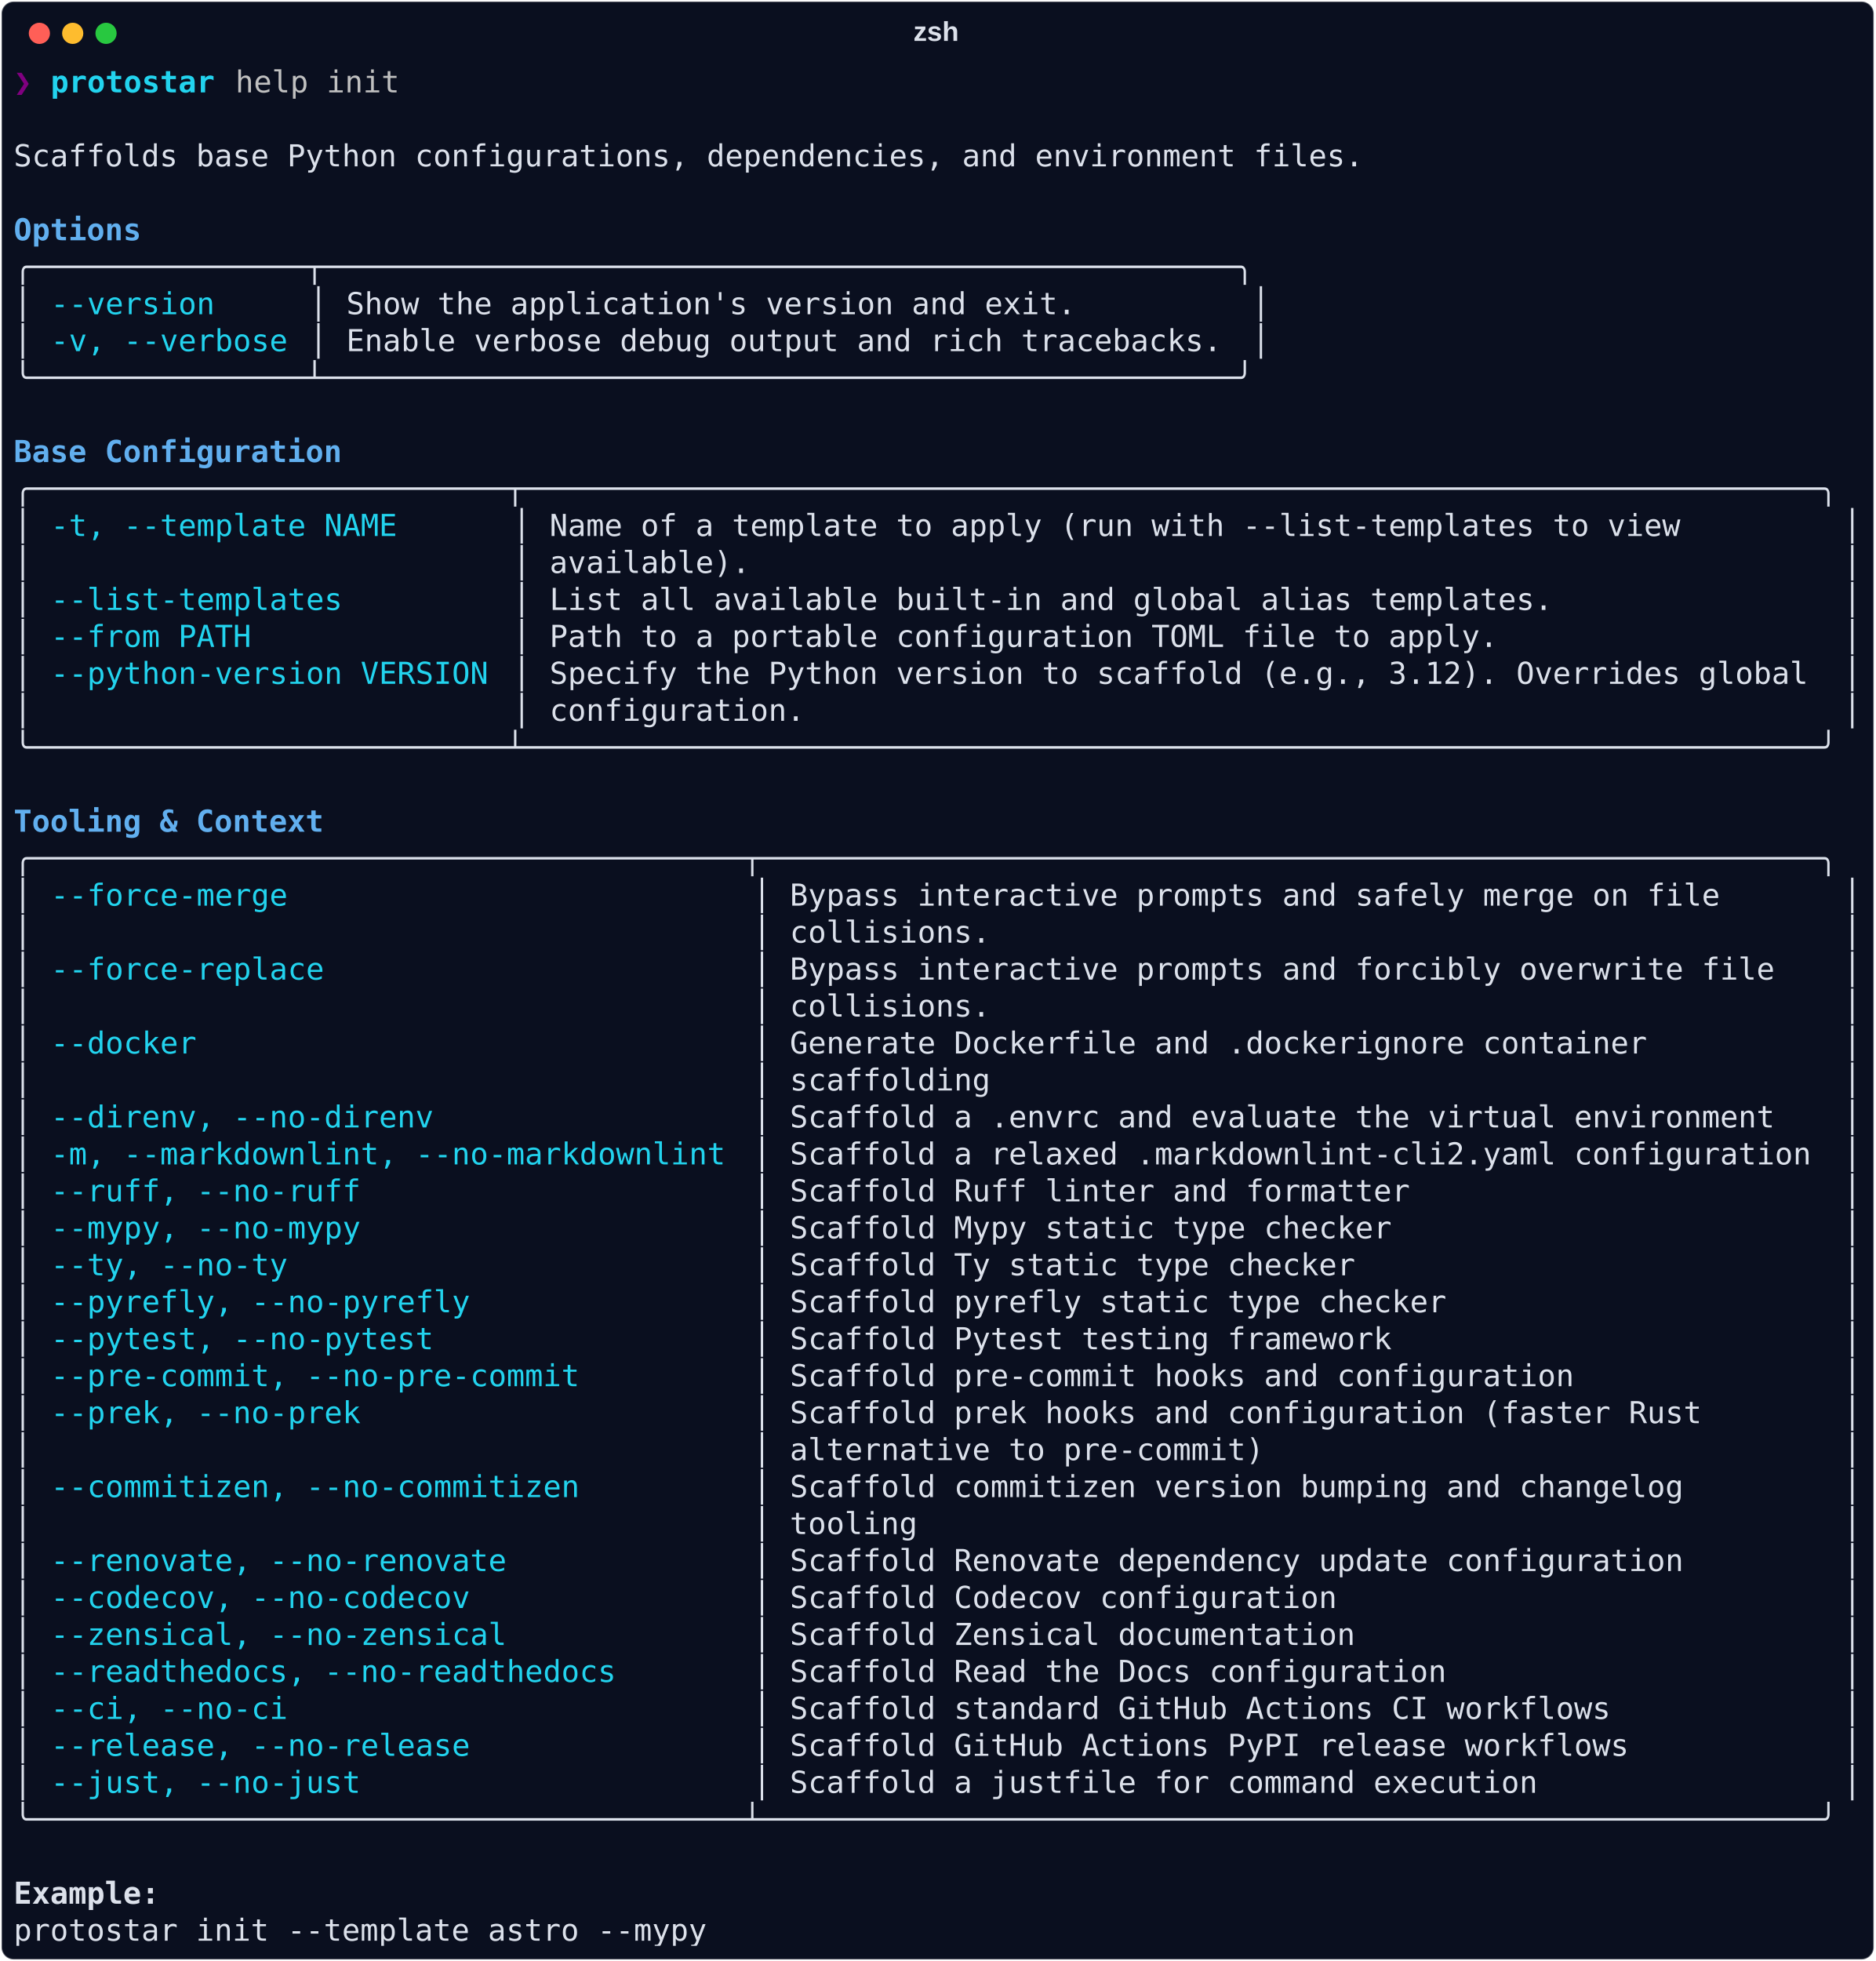
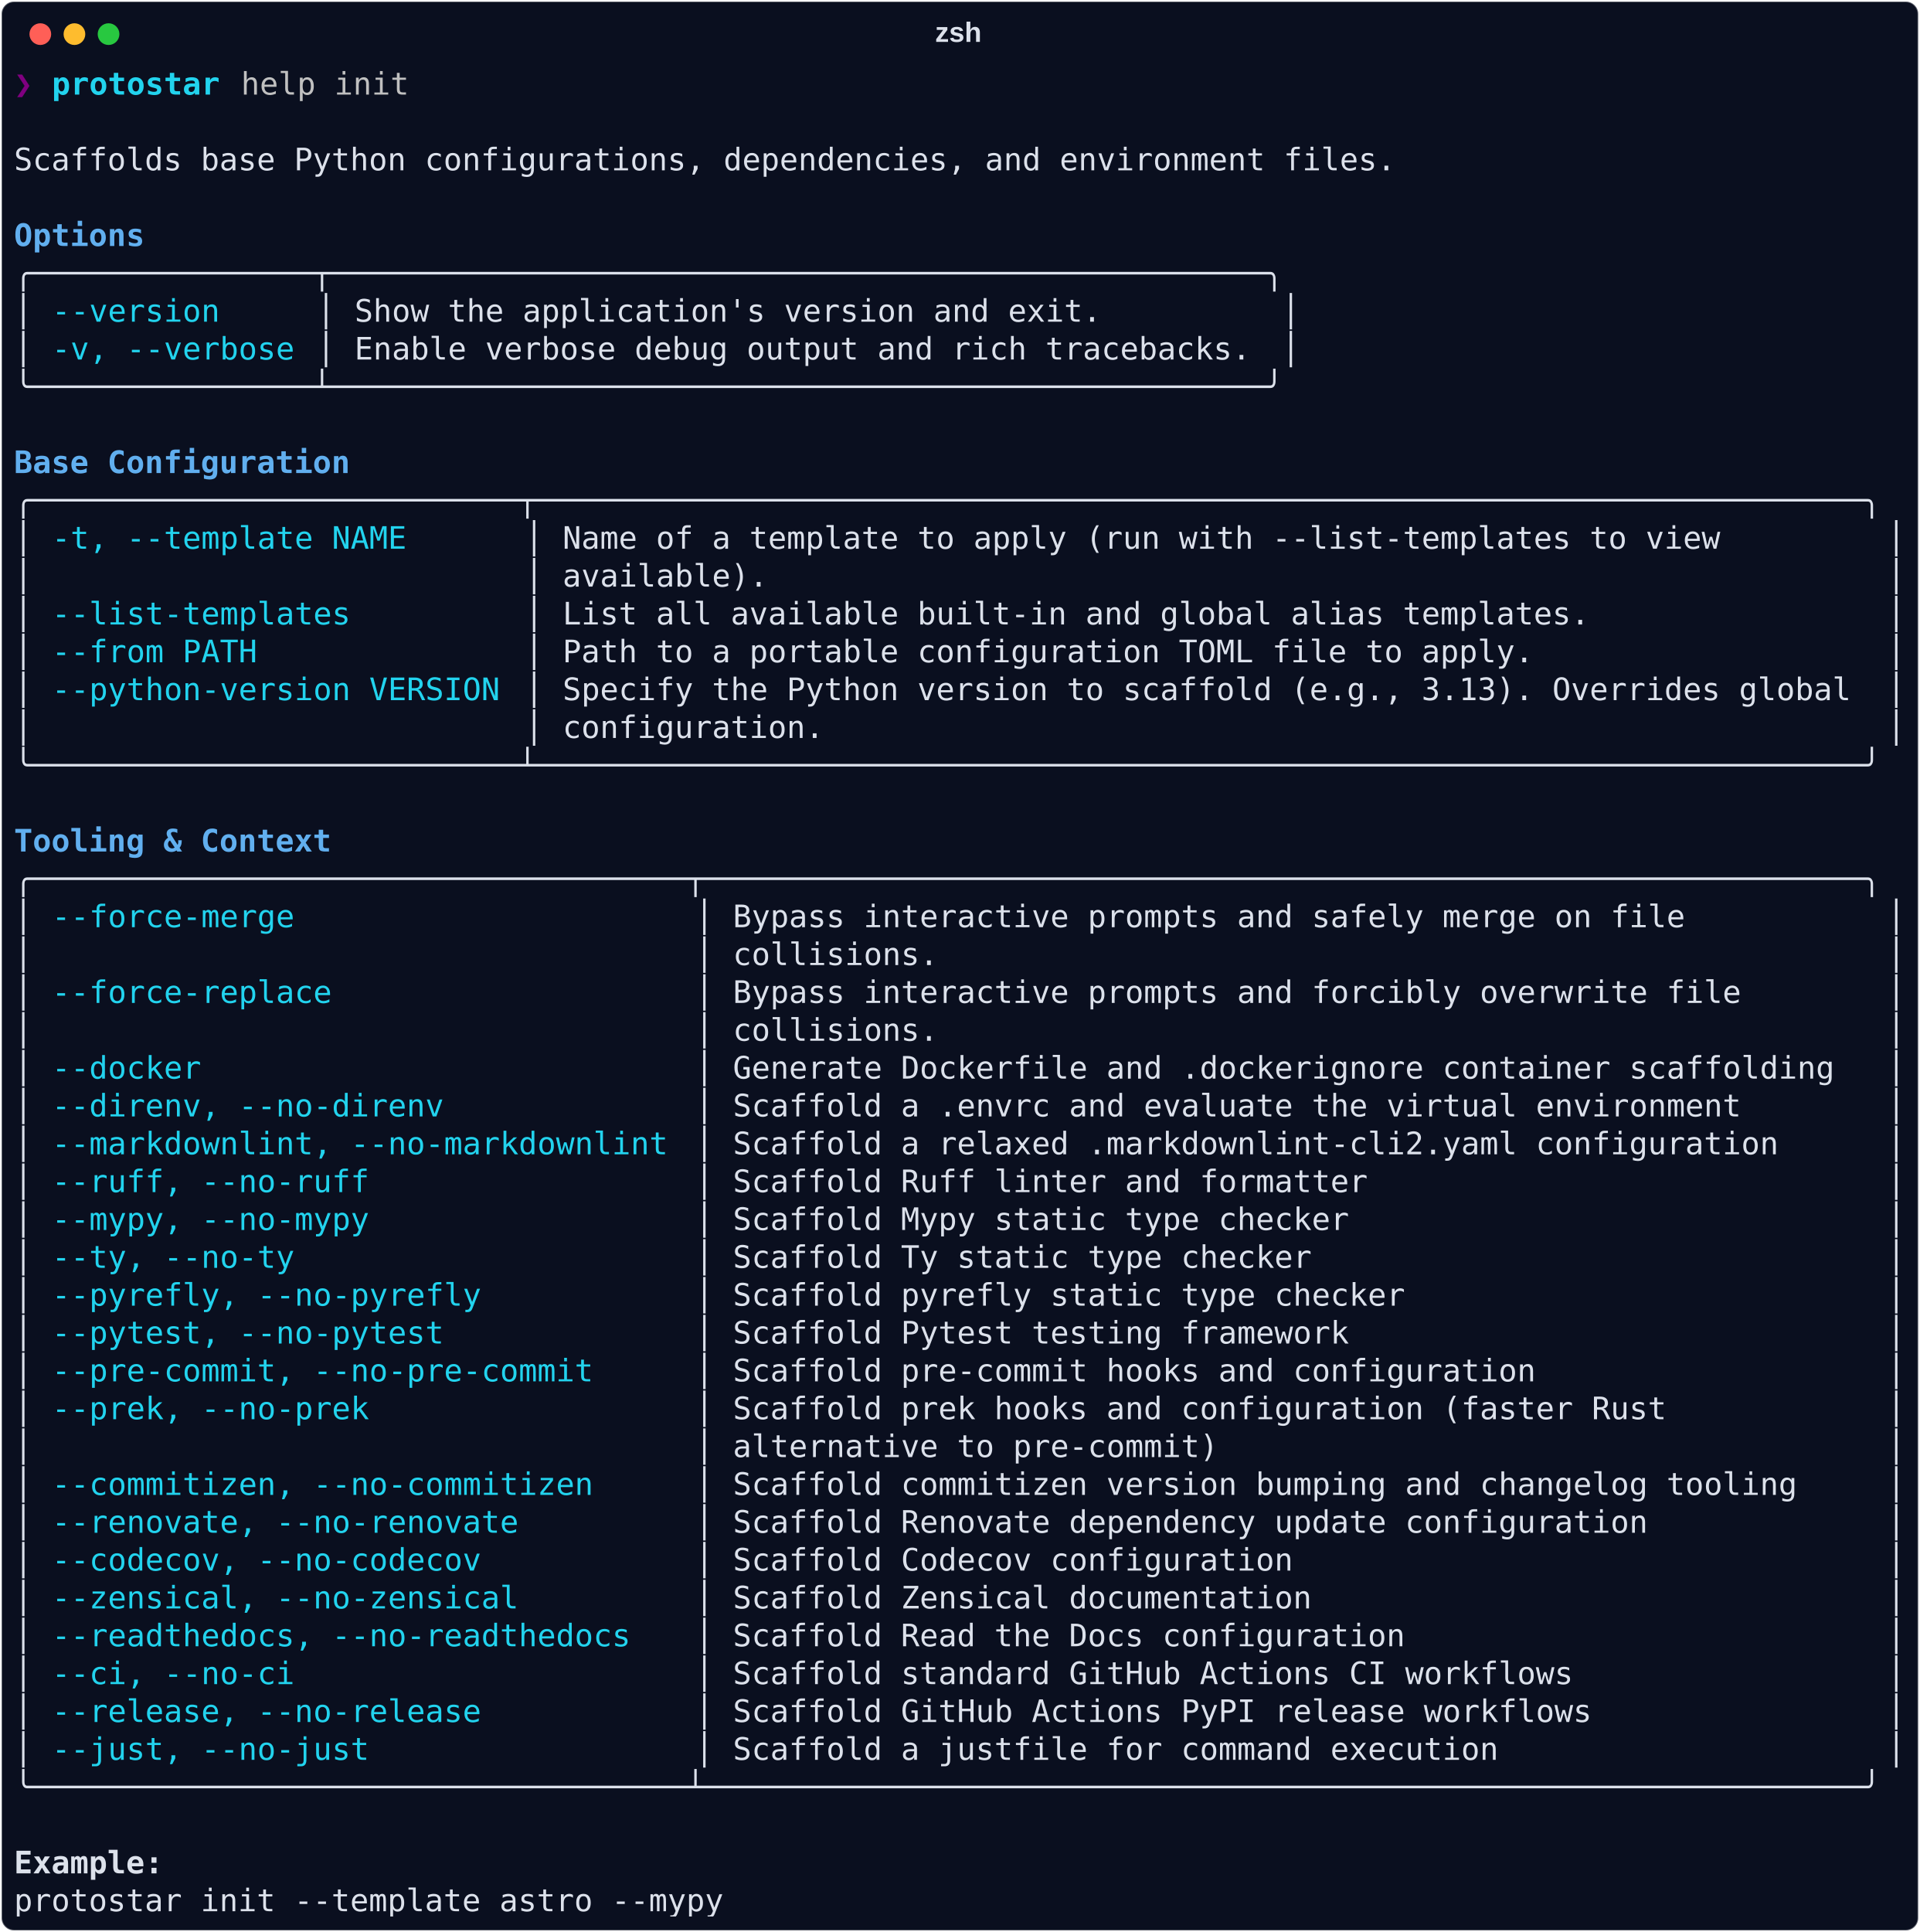
- <svg xmlns="http://www.w3.org/2000/svg" class="rich-terminal" viewBox="0 0 1238 1294.4">
+ <svg xmlns="http://www.w3.org/2000/svg" class="rich-terminal" viewBox="0 0 1238 1245.6">
  <style>

    @font-face {
        font-family: "Fira Code";
        src: local("FiraCode-Regular"),
                url("https://cdnjs.cloudflare.com/ajax/libs/firacode/6.2.0/woff2/FiraCode-Regular.woff2") format("woff2"),
                url("https://cdnjs.cloudflare.com/ajax/libs/firacode/6.2.0/woff/FiraCode-Regular.woff") format("woff");
        font-style: normal;
        font-weight: 400;
    }
    @font-face {
        font-family: "Fira Code";
        src: local("FiraCode-Bold"),
                url("https://cdnjs.cloudflare.com/ajax/libs/firacode/6.2.0/woff2/FiraCode-Bold.woff2") format("woff2"),
                url("https://cdnjs.cloudflare.com/ajax/libs/firacode/6.2.0/woff/FiraCode-Bold.woff") format("woff");
        font-style: bold;
        font-weight: 700;
    }

    .cli_init_help-matrix {
        font-family: Fira Code, monospace;
        font-size: 20px;
        line-height: 24.4px;
        font-variant-east-asian: full-width;
    }

    .cli_init_help-title {
        font-size: 18px;
        font-weight: bold;
        font-family: arial;
    }

    .cli_init_help-r1 { fill: #800080;font-weight: bold }
.cli_init_help-r2 { fill: #22d3ee;font-weight: bold }
.cli_init_help-r3 { fill: #c0c0c0 }
.cli_init_help-r4 { fill: #dce1eb }
.cli_init_help-r5 { fill: #61afef;font-weight: bold }
.cli_init_help-r6 { fill: #22d3ee }
.cli_init_help-r7 { fill: #dce1eb;font-weight: bold }
    </style>
  <defs>
    <clipPath id="cli_init_help-clip-terminal">
-       <rect x="0" y="0" width="1219.0" height="1243.4" />
+       <rect x="0" y="0" width="1219.0" height="1194.6" />
    </clipPath>
    <clipPath id="cli_init_help-line-0">
      <rect x="0" y="1.5" width="1220" height="24.65" />
    </clipPath>
    <clipPath id="cli_init_help-line-1">
      <rect x="0" y="25.9" width="1220" height="24.65" />
    </clipPath>
    <clipPath id="cli_init_help-line-2">
      <rect x="0" y="50.3" width="1220" height="24.65" />
    </clipPath>
    <clipPath id="cli_init_help-line-3">
      <rect x="0" y="74.7" width="1220" height="24.65" />
    </clipPath>
    <clipPath id="cli_init_help-line-4">
      <rect x="0" y="99.1" width="1220" height="24.65" />
    </clipPath>
    <clipPath id="cli_init_help-line-5">
      <rect x="0" y="123.5" width="1220" height="24.65" />
    </clipPath>
    <clipPath id="cli_init_help-line-6">
      <rect x="0" y="147.9" width="1220" height="24.65" />
    </clipPath>
    <clipPath id="cli_init_help-line-7">
      <rect x="0" y="172.3" width="1220" height="24.65" />
    </clipPath>
    <clipPath id="cli_init_help-line-8">
      <rect x="0" y="196.7" width="1220" height="24.65" />
    </clipPath>
    <clipPath id="cli_init_help-line-9">
      <rect x="0" y="221.1" width="1220" height="24.65" />
    </clipPath>
    <clipPath id="cli_init_help-line-10">
      <rect x="0" y="245.5" width="1220" height="24.65" />
    </clipPath>
    <clipPath id="cli_init_help-line-11">
      <rect x="0" y="269.9" width="1220" height="24.65" />
    </clipPath>
    <clipPath id="cli_init_help-line-12">
      <rect x="0" y="294.3" width="1220" height="24.65" />
    </clipPath>
    <clipPath id="cli_init_help-line-13">
      <rect x="0" y="318.7" width="1220" height="24.65" />
    </clipPath>
    <clipPath id="cli_init_help-line-14">
      <rect x="0" y="343.1" width="1220" height="24.65" />
    </clipPath>
    <clipPath id="cli_init_help-line-15">
      <rect x="0" y="367.5" width="1220" height="24.65" />
    </clipPath>
    <clipPath id="cli_init_help-line-16">
      <rect x="0" y="391.9" width="1220" height="24.65" />
    </clipPath>
    <clipPath id="cli_init_help-line-17">
      <rect x="0" y="416.3" width="1220" height="24.65" />
    </clipPath>
    <clipPath id="cli_init_help-line-18">
      <rect x="0" y="440.7" width="1220" height="24.65" />
    </clipPath>
    <clipPath id="cli_init_help-line-19">
      <rect x="0" y="465.1" width="1220" height="24.65" />
    </clipPath>
    <clipPath id="cli_init_help-line-20">
      <rect x="0" y="489.5" width="1220" height="24.65" />
    </clipPath>
    <clipPath id="cli_init_help-line-21">
      <rect x="0" y="513.9" width="1220" height="24.65" />
    </clipPath>
    <clipPath id="cli_init_help-line-22">
      <rect x="0" y="538.3" width="1220" height="24.65" />
    </clipPath>
    <clipPath id="cli_init_help-line-23">
      <rect x="0" y="562.7" width="1220" height="24.65" />
    </clipPath>
    <clipPath id="cli_init_help-line-24">
      <rect x="0" y="587.1" width="1220" height="24.65" />
    </clipPath>
    <clipPath id="cli_init_help-line-25">
      <rect x="0" y="611.5" width="1220" height="24.65" />
    </clipPath>
    <clipPath id="cli_init_help-line-26">
      <rect x="0" y="635.9" width="1220" height="24.65" />
    </clipPath>
    <clipPath id="cli_init_help-line-27">
      <rect x="0" y="660.3" width="1220" height="24.65" />
    </clipPath>
    <clipPath id="cli_init_help-line-28">
      <rect x="0" y="684.7" width="1220" height="24.65" />
    </clipPath>
    <clipPath id="cli_init_help-line-29">
      <rect x="0" y="709.1" width="1220" height="24.65" />
    </clipPath>
    <clipPath id="cli_init_help-line-30">
      <rect x="0" y="733.5" width="1220" height="24.65" />
    </clipPath>
    <clipPath id="cli_init_help-line-31">
      <rect x="0" y="757.9" width="1220" height="24.65" />
    </clipPath>
    <clipPath id="cli_init_help-line-32">
      <rect x="0" y="782.3" width="1220" height="24.65" />
    </clipPath>
    <clipPath id="cli_init_help-line-33">
      <rect x="0" y="806.7" width="1220" height="24.65" />
    </clipPath>
    <clipPath id="cli_init_help-line-34">
      <rect x="0" y="831.1" width="1220" height="24.65" />
    </clipPath>
    <clipPath id="cli_init_help-line-35">
      <rect x="0" y="855.5" width="1220" height="24.65" />
    </clipPath>
    <clipPath id="cli_init_help-line-36">
      <rect x="0" y="879.9" width="1220" height="24.65" />
    </clipPath>
    <clipPath id="cli_init_help-line-37">
      <rect x="0" y="904.3" width="1220" height="24.65" />
    </clipPath>
    <clipPath id="cli_init_help-line-38">
      <rect x="0" y="928.7" width="1220" height="24.65" />
    </clipPath>
    <clipPath id="cli_init_help-line-39">
      <rect x="0" y="953.1" width="1220" height="24.65" />
    </clipPath>
    <clipPath id="cli_init_help-line-40">
      <rect x="0" y="977.5" width="1220" height="24.65" />
    </clipPath>
    <clipPath id="cli_init_help-line-41">
      <rect x="0" y="1001.9" width="1220" height="24.65" />
    </clipPath>
    <clipPath id="cli_init_help-line-42">
      <rect x="0" y="1026.3" width="1220" height="24.65" />
    </clipPath>
    <clipPath id="cli_init_help-line-43">
      <rect x="0" y="1050.7" width="1220" height="24.65" />
    </clipPath>
    <clipPath id="cli_init_help-line-44">
      <rect x="0" y="1075.1" width="1220" height="24.65" />
    </clipPath>
    <clipPath id="cli_init_help-line-45">
      <rect x="0" y="1099.5" width="1220" height="24.65" />
    </clipPath>
    <clipPath id="cli_init_help-line-46">
      <rect x="0" y="1123.9" width="1220" height="24.65" />
    </clipPath>
    <clipPath id="cli_init_help-line-47">
      <rect x="0" y="1148.3" width="1220" height="24.65" />
    </clipPath>
-     <clipPath id="cli_init_help-line-48">
-       <rect x="0" y="1172.7" width="1220" height="24.65" />
-     </clipPath>
-     <clipPath id="cli_init_help-line-49">
-       <rect x="0" y="1197.1" width="1220" height="24.65" />
-     </clipPath>
  </defs>
-   <rect fill="#0a0f1f" stroke="rgba(255,255,255,0.35)" stroke-width="1" x="1" y="1" width="1236" height="1292.4" rx="8" />
+   <rect fill="#0a0f1f" stroke="rgba(255,255,255,0.35)" stroke-width="1" x="1" y="1" width="1236" height="1243.6" rx="8" />
  <text class="cli_init_help-title" fill="#dce1eb" text-anchor="middle" x="618" y="27">zsh</text>
  <g transform="translate(26,22)">
    <circle cx="0" cy="0" r="7" fill="#ff5f57" />
    <circle cx="22" cy="0" r="7" fill="#febc2e" />
    <circle cx="44" cy="0" r="7" fill="#28c840" />
  </g>
  <g transform="translate(9, 41)" clip-path="url(#cli_init_help-clip-terminal)">
    <g class="cli_init_help-matrix">
      <text class="cli_init_help-r1" x="0" y="20" textLength="24.4" clip-path="url(#cli_init_help-line-0)">❯ </text>
      <text class="cli_init_help-r2" x="24.4" y="20" textLength="122" clip-path="url(#cli_init_help-line-0)">protostar </text>
      <text class="cli_init_help-r3" x="146.4" y="20" textLength="109.8" clip-path="url(#cli_init_help-line-0)">help init</text>
      <text class="cli_init_help-r4" x="1220" y="20" textLength="12.2" clip-path="url(#cli_init_help-line-0)">
</text>
      <text class="cli_init_help-r4" x="1220" y="44.4" textLength="12.2" clip-path="url(#cli_init_help-line-1)">
</text>
      <text class="cli_init_help-r4" x="0" y="68.8" textLength="902.8" clip-path="url(#cli_init_help-line-2)">Scaffolds base Python configurations, dependencies, and environment files.</text>
      <text class="cli_init_help-r4" x="1220" y="68.8" textLength="12.2" clip-path="url(#cli_init_help-line-2)">
</text>
      <text class="cli_init_help-r4" x="1220" y="93.2" textLength="12.2" clip-path="url(#cli_init_help-line-3)">
</text>
      <text class="cli_init_help-r5" x="0" y="117.6" textLength="829.6" clip-path="url(#cli_init_help-line-4)">Options                                                             </text>
      <text class="cli_init_help-r4" x="1220" y="117.6" textLength="12.2" clip-path="url(#cli_init_help-line-4)">
</text>
      <text class="cli_init_help-r4" x="0" y="142" textLength="829.6" clip-path="url(#cli_init_help-line-5)">╭───────────────┬──────────────────────────────────────────────────╮</text>
      <text class="cli_init_help-r4" x="1220" y="142" textLength="12.2" clip-path="url(#cli_init_help-line-5)">
</text>
      <text class="cli_init_help-r4" x="0" y="166.4" textLength="12.2" clip-path="url(#cli_init_help-line-6)">│</text>
      <text class="cli_init_help-r6" x="24.4" y="166.4" textLength="158.6" clip-path="url(#cli_init_help-line-6)">--version    </text>
      <text class="cli_init_help-r4" x="195.2" y="166.4" textLength="12.2" clip-path="url(#cli_init_help-line-6)">│</text>
      <text class="cli_init_help-r4" x="219.6" y="166.4" textLength="585.6" clip-path="url(#cli_init_help-line-6)">Show the application's version and exit.        </text>
      <text class="cli_init_help-r4" x="817.4" y="166.4" textLength="12.2" clip-path="url(#cli_init_help-line-6)">│</text>
      <text class="cli_init_help-r4" x="1220" y="166.4" textLength="12.2" clip-path="url(#cli_init_help-line-6)">
</text>
      <text class="cli_init_help-r4" x="0" y="190.8" textLength="12.2" clip-path="url(#cli_init_help-line-7)">│</text>
      <text class="cli_init_help-r6" x="24.4" y="190.8" textLength="158.6" clip-path="url(#cli_init_help-line-7)">-v, --verbose</text>
      <text class="cli_init_help-r4" x="195.2" y="190.8" textLength="12.2" clip-path="url(#cli_init_help-line-7)">│</text>
      <text class="cli_init_help-r4" x="219.6" y="190.8" textLength="585.6" clip-path="url(#cli_init_help-line-7)">Enable verbose debug output and rich tracebacks.</text>
      <text class="cli_init_help-r4" x="817.4" y="190.8" textLength="12.2" clip-path="url(#cli_init_help-line-7)">│</text>
      <text class="cli_init_help-r4" x="1220" y="190.8" textLength="12.2" clip-path="url(#cli_init_help-line-7)">
</text>
      <text class="cli_init_help-r4" x="0" y="215.2" textLength="829.6" clip-path="url(#cli_init_help-line-8)">╰───────────────┴──────────────────────────────────────────────────╯</text>
      <text class="cli_init_help-r4" x="1220" y="215.2" textLength="12.2" clip-path="url(#cli_init_help-line-8)">
</text>
      <text class="cli_init_help-r4" x="1220" y="239.6" textLength="12.2" clip-path="url(#cli_init_help-line-9)">
</text>
      <text class="cli_init_help-r5" x="0" y="264" textLength="1220" clip-path="url(#cli_init_help-line-10)">Base Configuration                                                                                  </text>
      <text class="cli_init_help-r4" x="1220" y="264" textLength="12.2" clip-path="url(#cli_init_help-line-10)">
</text>
      <text class="cli_init_help-r4" x="0" y="288.4" textLength="1220" clip-path="url(#cli_init_help-line-11)">╭──────────────────────────┬───────────────────────────────────────────────────────────────────────╮</text>
      <text class="cli_init_help-r4" x="1220" y="288.4" textLength="12.2" clip-path="url(#cli_init_help-line-11)">
</text>
      <text class="cli_init_help-r4" x="0" y="312.8" textLength="12.2" clip-path="url(#cli_init_help-line-12)">│</text>
      <text class="cli_init_help-r6" x="24.4" y="312.8" textLength="292.8" clip-path="url(#cli_init_help-line-12)">-t, --template NAME     </text>
      <text class="cli_init_help-r4" x="329.4" y="312.8" textLength="12.2" clip-path="url(#cli_init_help-line-12)">│</text>
      <text class="cli_init_help-r4" x="353.8" y="312.8" textLength="841.8" clip-path="url(#cli_init_help-line-12)">Name of a template to apply (run with --list-templates to view       </text>
      <text class="cli_init_help-r4" x="1207.8" y="312.8" textLength="12.2" clip-path="url(#cli_init_help-line-12)">│</text>
      <text class="cli_init_help-r4" x="1220" y="312.8" textLength="12.2" clip-path="url(#cli_init_help-line-12)">
</text>
      <text class="cli_init_help-r4" x="0" y="337.2" textLength="12.2" clip-path="url(#cli_init_help-line-13)">│</text>
      <text class="cli_init_help-r4" x="329.4" y="337.2" textLength="12.2" clip-path="url(#cli_init_help-line-13)">│</text>
      <text class="cli_init_help-r4" x="353.8" y="337.2" textLength="841.8" clip-path="url(#cli_init_help-line-13)">available).                                                          </text>
      <text class="cli_init_help-r4" x="1207.8" y="337.2" textLength="12.2" clip-path="url(#cli_init_help-line-13)">│</text>
      <text class="cli_init_help-r4" x="1220" y="337.2" textLength="12.2" clip-path="url(#cli_init_help-line-13)">
</text>
      <text class="cli_init_help-r4" x="0" y="361.6" textLength="12.2" clip-path="url(#cli_init_help-line-14)">│</text>
      <text class="cli_init_help-r6" x="24.4" y="361.6" textLength="292.8" clip-path="url(#cli_init_help-line-14)">--list-templates        </text>
      <text class="cli_init_help-r4" x="329.4" y="361.6" textLength="12.2" clip-path="url(#cli_init_help-line-14)">│</text>
      <text class="cli_init_help-r4" x="353.8" y="361.6" textLength="841.8" clip-path="url(#cli_init_help-line-14)">List all available built-in and global alias templates.              </text>
      <text class="cli_init_help-r4" x="1207.8" y="361.6" textLength="12.2" clip-path="url(#cli_init_help-line-14)">│</text>
      <text class="cli_init_help-r4" x="1220" y="361.6" textLength="12.2" clip-path="url(#cli_init_help-line-14)">
</text>
      <text class="cli_init_help-r4" x="0" y="386" textLength="12.2" clip-path="url(#cli_init_help-line-15)">│</text>
      <text class="cli_init_help-r6" x="24.4" y="386" textLength="292.8" clip-path="url(#cli_init_help-line-15)">--from PATH             </text>
      <text class="cli_init_help-r4" x="329.4" y="386" textLength="12.2" clip-path="url(#cli_init_help-line-15)">│</text>
      <text class="cli_init_help-r4" x="353.8" y="386" textLength="841.8" clip-path="url(#cli_init_help-line-15)">Path to a portable configuration TOML file to apply.                 </text>
      <text class="cli_init_help-r4" x="1207.8" y="386" textLength="12.2" clip-path="url(#cli_init_help-line-15)">│</text>
      <text class="cli_init_help-r4" x="1220" y="386" textLength="12.2" clip-path="url(#cli_init_help-line-15)">
</text>
      <text class="cli_init_help-r4" x="0" y="410.4" textLength="12.2" clip-path="url(#cli_init_help-line-16)">│</text>
      <text class="cli_init_help-r6" x="24.4" y="410.4" textLength="292.8" clip-path="url(#cli_init_help-line-16)">--python-version VERSION</text>
      <text class="cli_init_help-r4" x="329.4" y="410.4" textLength="12.2" clip-path="url(#cli_init_help-line-16)">│</text>
-       <text class="cli_init_help-r4" x="353.8" y="410.4" textLength="841.8" clip-path="url(#cli_init_help-line-16)">Specify the Python version to scaffold (e.g., 3.12). Overrides global</text>
+       <text class="cli_init_help-r4" x="353.8" y="410.4" textLength="841.8" clip-path="url(#cli_init_help-line-16)">Specify the Python version to scaffold (e.g., 3.13). Overrides global</text>
      <text class="cli_init_help-r4" x="1207.8" y="410.4" textLength="12.2" clip-path="url(#cli_init_help-line-16)">│</text>
      <text class="cli_init_help-r4" x="1220" y="410.4" textLength="12.2" clip-path="url(#cli_init_help-line-16)">
</text>
      <text class="cli_init_help-r4" x="0" y="434.8" textLength="12.2" clip-path="url(#cli_init_help-line-17)">│</text>
      <text class="cli_init_help-r4" x="329.4" y="434.8" textLength="12.2" clip-path="url(#cli_init_help-line-17)">│</text>
      <text class="cli_init_help-r4" x="353.8" y="434.8" textLength="841.8" clip-path="url(#cli_init_help-line-17)">configuration.                                                       </text>
      <text class="cli_init_help-r4" x="1207.8" y="434.8" textLength="12.2" clip-path="url(#cli_init_help-line-17)">│</text>
      <text class="cli_init_help-r4" x="1220" y="434.8" textLength="12.2" clip-path="url(#cli_init_help-line-17)">
</text>
      <text class="cli_init_help-r4" x="0" y="459.2" textLength="1220" clip-path="url(#cli_init_help-line-18)">╰──────────────────────────┴───────────────────────────────────────────────────────────────────────╯</text>
      <text class="cli_init_help-r4" x="1220" y="459.2" textLength="12.2" clip-path="url(#cli_init_help-line-18)">
</text>
      <text class="cli_init_help-r4" x="1220" y="483.6" textLength="12.2" clip-path="url(#cli_init_help-line-19)">
</text>
      <text class="cli_init_help-r5" x="0" y="508" textLength="1220" clip-path="url(#cli_init_help-line-20)">Tooling &amp; Context                                                                                   </text>
      <text class="cli_init_help-r4" x="1220" y="508" textLength="12.2" clip-path="url(#cli_init_help-line-20)">
</text>
-       <text class="cli_init_help-r4" x="0" y="532.4" textLength="1220" clip-path="url(#cli_init_help-line-21)">╭───────────────────────────────────────┬──────────────────────────────────────────────────────────╮</text>
+       <text class="cli_init_help-r4" x="0" y="532.4" textLength="1220" clip-path="url(#cli_init_help-line-21)">╭───────────────────────────────────┬──────────────────────────────────────────────────────────────╮</text>
      <text class="cli_init_help-r4" x="1220" y="532.4" textLength="12.2" clip-path="url(#cli_init_help-line-21)">
</text>
      <text class="cli_init_help-r4" x="0" y="556.8" textLength="12.2" clip-path="url(#cli_init_help-line-22)">│</text>
-       <text class="cli_init_help-r6" x="24.4" y="556.8" textLength="451.4" clip-path="url(#cli_init_help-line-22)">--force-merge                        </text>
-       <text class="cli_init_help-r4" x="488" y="556.8" textLength="12.2" clip-path="url(#cli_init_help-line-22)">│</text>
-       <text class="cli_init_help-r4" x="512.4" y="556.8" textLength="683.2" clip-path="url(#cli_init_help-line-22)">Bypass interactive prompts and safely merge on file     </text>
+       <text class="cli_init_help-r6" x="24.4" y="556.8" textLength="402.6" clip-path="url(#cli_init_help-line-22)">--force-merge                    </text>
+       <text class="cli_init_help-r4" x="439.2" y="556.8" textLength="12.2" clip-path="url(#cli_init_help-line-22)">│</text>
+       <text class="cli_init_help-r4" x="463.6" y="556.8" textLength="732" clip-path="url(#cli_init_help-line-22)">Bypass interactive prompts and safely merge on file         </text>
      <text class="cli_init_help-r4" x="1207.8" y="556.8" textLength="12.2" clip-path="url(#cli_init_help-line-22)">│</text>
      <text class="cli_init_help-r4" x="1220" y="556.8" textLength="12.2" clip-path="url(#cli_init_help-line-22)">
</text>
      <text class="cli_init_help-r4" x="0" y="581.2" textLength="12.2" clip-path="url(#cli_init_help-line-23)">│</text>
-       <text class="cli_init_help-r4" x="488" y="581.2" textLength="12.2" clip-path="url(#cli_init_help-line-23)">│</text>
-       <text class="cli_init_help-r4" x="512.4" y="581.2" textLength="683.2" clip-path="url(#cli_init_help-line-23)">collisions.                                             </text>
+       <text class="cli_init_help-r4" x="439.2" y="581.2" textLength="12.2" clip-path="url(#cli_init_help-line-23)">│</text>
+       <text class="cli_init_help-r4" x="463.6" y="581.2" textLength="732" clip-path="url(#cli_init_help-line-23)">collisions.                                                 </text>
      <text class="cli_init_help-r4" x="1207.8" y="581.2" textLength="12.2" clip-path="url(#cli_init_help-line-23)">│</text>
      <text class="cli_init_help-r4" x="1220" y="581.2" textLength="12.2" clip-path="url(#cli_init_help-line-23)">
</text>
      <text class="cli_init_help-r4" x="0" y="605.6" textLength="12.2" clip-path="url(#cli_init_help-line-24)">│</text>
-       <text class="cli_init_help-r6" x="24.4" y="605.6" textLength="451.4" clip-path="url(#cli_init_help-line-24)">--force-replace                      </text>
-       <text class="cli_init_help-r4" x="488" y="605.6" textLength="12.2" clip-path="url(#cli_init_help-line-24)">│</text>
-       <text class="cli_init_help-r4" x="512.4" y="605.6" textLength="683.2" clip-path="url(#cli_init_help-line-24)">Bypass interactive prompts and forcibly overwrite file  </text>
+       <text class="cli_init_help-r6" x="24.4" y="605.6" textLength="402.6" clip-path="url(#cli_init_help-line-24)">--force-replace                  </text>
+       <text class="cli_init_help-r4" x="439.2" y="605.6" textLength="12.2" clip-path="url(#cli_init_help-line-24)">│</text>
+       <text class="cli_init_help-r4" x="463.6" y="605.6" textLength="732" clip-path="url(#cli_init_help-line-24)">Bypass interactive prompts and forcibly overwrite file      </text>
      <text class="cli_init_help-r4" x="1207.8" y="605.6" textLength="12.2" clip-path="url(#cli_init_help-line-24)">│</text>
      <text class="cli_init_help-r4" x="1220" y="605.6" textLength="12.2" clip-path="url(#cli_init_help-line-24)">
</text>
      <text class="cli_init_help-r4" x="0" y="630" textLength="12.2" clip-path="url(#cli_init_help-line-25)">│</text>
-       <text class="cli_init_help-r4" x="488" y="630" textLength="12.2" clip-path="url(#cli_init_help-line-25)">│</text>
-       <text class="cli_init_help-r4" x="512.4" y="630" textLength="683.2" clip-path="url(#cli_init_help-line-25)">collisions.                                             </text>
+       <text class="cli_init_help-r4" x="439.2" y="630" textLength="12.2" clip-path="url(#cli_init_help-line-25)">│</text>
+       <text class="cli_init_help-r4" x="463.6" y="630" textLength="732" clip-path="url(#cli_init_help-line-25)">collisions.                                                 </text>
      <text class="cli_init_help-r4" x="1207.8" y="630" textLength="12.2" clip-path="url(#cli_init_help-line-25)">│</text>
      <text class="cli_init_help-r4" x="1220" y="630" textLength="12.2" clip-path="url(#cli_init_help-line-25)">
</text>
      <text class="cli_init_help-r4" x="0" y="654.4" textLength="12.2" clip-path="url(#cli_init_help-line-26)">│</text>
-       <text class="cli_init_help-r6" x="24.4" y="654.4" textLength="451.4" clip-path="url(#cli_init_help-line-26)">--docker                             </text>
-       <text class="cli_init_help-r4" x="488" y="654.4" textLength="12.2" clip-path="url(#cli_init_help-line-26)">│</text>
-       <text class="cli_init_help-r4" x="512.4" y="654.4" textLength="683.2" clip-path="url(#cli_init_help-line-26)">Generate Dockerfile and .dockerignore container         </text>
+       <text class="cli_init_help-r6" x="24.4" y="654.4" textLength="402.6" clip-path="url(#cli_init_help-line-26)">--docker                         </text>
+       <text class="cli_init_help-r4" x="439.2" y="654.4" textLength="12.2" clip-path="url(#cli_init_help-line-26)">│</text>
+       <text class="cli_init_help-r4" x="463.6" y="654.4" textLength="732" clip-path="url(#cli_init_help-line-26)">Generate Dockerfile and .dockerignore container scaffolding </text>
      <text class="cli_init_help-r4" x="1207.8" y="654.4" textLength="12.2" clip-path="url(#cli_init_help-line-26)">│</text>
      <text class="cli_init_help-r4" x="1220" y="654.4" textLength="12.2" clip-path="url(#cli_init_help-line-26)">
</text>
      <text class="cli_init_help-r4" x="0" y="678.8" textLength="12.2" clip-path="url(#cli_init_help-line-27)">│</text>
-       <text class="cli_init_help-r4" x="488" y="678.8" textLength="12.2" clip-path="url(#cli_init_help-line-27)">│</text>
-       <text class="cli_init_help-r4" x="512.4" y="678.8" textLength="683.2" clip-path="url(#cli_init_help-line-27)">scaffolding                                             </text>
+       <text class="cli_init_help-r6" x="24.4" y="678.8" textLength="402.6" clip-path="url(#cli_init_help-line-27)">--direnv, --no-direnv            </text>
+       <text class="cli_init_help-r4" x="439.2" y="678.8" textLength="12.2" clip-path="url(#cli_init_help-line-27)">│</text>
+       <text class="cli_init_help-r4" x="463.6" y="678.8" textLength="732" clip-path="url(#cli_init_help-line-27)">Scaffold a .envrc and evaluate the virtual environment      </text>
      <text class="cli_init_help-r4" x="1207.8" y="678.8" textLength="12.2" clip-path="url(#cli_init_help-line-27)">│</text>
      <text class="cli_init_help-r4" x="1220" y="678.8" textLength="12.2" clip-path="url(#cli_init_help-line-27)">
</text>
      <text class="cli_init_help-r4" x="0" y="703.2" textLength="12.2" clip-path="url(#cli_init_help-line-28)">│</text>
-       <text class="cli_init_help-r6" x="24.4" y="703.2" textLength="451.4" clip-path="url(#cli_init_help-line-28)">--direnv, --no-direnv                </text>
-       <text class="cli_init_help-r4" x="488" y="703.2" textLength="12.2" clip-path="url(#cli_init_help-line-28)">│</text>
-       <text class="cli_init_help-r4" x="512.4" y="703.2" textLength="683.2" clip-path="url(#cli_init_help-line-28)">Scaffold a .envrc and evaluate the virtual environment  </text>
+       <text class="cli_init_help-r6" x="24.4" y="703.2" textLength="402.6" clip-path="url(#cli_init_help-line-28)">--markdownlint, --no-markdownlint</text>
+       <text class="cli_init_help-r4" x="439.2" y="703.2" textLength="12.2" clip-path="url(#cli_init_help-line-28)">│</text>
+       <text class="cli_init_help-r4" x="463.6" y="703.2" textLength="732" clip-path="url(#cli_init_help-line-28)">Scaffold a relaxed .markdownlint-cli2.yaml configuration    </text>
      <text class="cli_init_help-r4" x="1207.8" y="703.2" textLength="12.2" clip-path="url(#cli_init_help-line-28)">│</text>
      <text class="cli_init_help-r4" x="1220" y="703.2" textLength="12.2" clip-path="url(#cli_init_help-line-28)">
</text>
      <text class="cli_init_help-r4" x="0" y="727.6" textLength="12.2" clip-path="url(#cli_init_help-line-29)">│</text>
-       <text class="cli_init_help-r6" x="24.4" y="727.6" textLength="451.4" clip-path="url(#cli_init_help-line-29)">-m, --markdownlint, --no-markdownlint</text>
-       <text class="cli_init_help-r4" x="488" y="727.6" textLength="12.2" clip-path="url(#cli_init_help-line-29)">│</text>
-       <text class="cli_init_help-r4" x="512.4" y="727.6" textLength="683.2" clip-path="url(#cli_init_help-line-29)">Scaffold a relaxed .markdownlint-cli2.yaml configuration</text>
+       <text class="cli_init_help-r6" x="24.4" y="727.6" textLength="402.6" clip-path="url(#cli_init_help-line-29)">--ruff, --no-ruff                </text>
+       <text class="cli_init_help-r4" x="439.2" y="727.6" textLength="12.2" clip-path="url(#cli_init_help-line-29)">│</text>
+       <text class="cli_init_help-r4" x="463.6" y="727.6" textLength="732" clip-path="url(#cli_init_help-line-29)">Scaffold Ruff linter and formatter                          </text>
      <text class="cli_init_help-r4" x="1207.8" y="727.6" textLength="12.2" clip-path="url(#cli_init_help-line-29)">│</text>
      <text class="cli_init_help-r4" x="1220" y="727.6" textLength="12.2" clip-path="url(#cli_init_help-line-29)">
</text>
      <text class="cli_init_help-r4" x="0" y="752" textLength="12.2" clip-path="url(#cli_init_help-line-30)">│</text>
-       <text class="cli_init_help-r6" x="24.4" y="752" textLength="451.4" clip-path="url(#cli_init_help-line-30)">--ruff, --no-ruff                    </text>
-       <text class="cli_init_help-r4" x="488" y="752" textLength="12.2" clip-path="url(#cli_init_help-line-30)">│</text>
-       <text class="cli_init_help-r4" x="512.4" y="752" textLength="683.2" clip-path="url(#cli_init_help-line-30)">Scaffold Ruff linter and formatter                      </text>
+       <text class="cli_init_help-r6" x="24.4" y="752" textLength="402.6" clip-path="url(#cli_init_help-line-30)">--mypy, --no-mypy                </text>
+       <text class="cli_init_help-r4" x="439.2" y="752" textLength="12.2" clip-path="url(#cli_init_help-line-30)">│</text>
+       <text class="cli_init_help-r4" x="463.6" y="752" textLength="732" clip-path="url(#cli_init_help-line-30)">Scaffold Mypy static type checker                           </text>
      <text class="cli_init_help-r4" x="1207.8" y="752" textLength="12.2" clip-path="url(#cli_init_help-line-30)">│</text>
      <text class="cli_init_help-r4" x="1220" y="752" textLength="12.2" clip-path="url(#cli_init_help-line-30)">
</text>
      <text class="cli_init_help-r4" x="0" y="776.4" textLength="12.2" clip-path="url(#cli_init_help-line-31)">│</text>
-       <text class="cli_init_help-r6" x="24.4" y="776.4" textLength="451.4" clip-path="url(#cli_init_help-line-31)">--mypy, --no-mypy                    </text>
-       <text class="cli_init_help-r4" x="488" y="776.4" textLength="12.2" clip-path="url(#cli_init_help-line-31)">│</text>
-       <text class="cli_init_help-r4" x="512.4" y="776.4" textLength="683.2" clip-path="url(#cli_init_help-line-31)">Scaffold Mypy static type checker                       </text>
+       <text class="cli_init_help-r6" x="24.4" y="776.4" textLength="402.6" clip-path="url(#cli_init_help-line-31)">--ty, --no-ty                    </text>
+       <text class="cli_init_help-r4" x="439.2" y="776.4" textLength="12.2" clip-path="url(#cli_init_help-line-31)">│</text>
+       <text class="cli_init_help-r4" x="463.6" y="776.4" textLength="732" clip-path="url(#cli_init_help-line-31)">Scaffold Ty static type checker                             </text>
      <text class="cli_init_help-r4" x="1207.8" y="776.4" textLength="12.2" clip-path="url(#cli_init_help-line-31)">│</text>
      <text class="cli_init_help-r4" x="1220" y="776.4" textLength="12.2" clip-path="url(#cli_init_help-line-31)">
</text>
      <text class="cli_init_help-r4" x="0" y="800.8" textLength="12.2" clip-path="url(#cli_init_help-line-32)">│</text>
-       <text class="cli_init_help-r6" x="24.4" y="800.8" textLength="451.4" clip-path="url(#cli_init_help-line-32)">--ty, --no-ty                        </text>
-       <text class="cli_init_help-r4" x="488" y="800.8" textLength="12.2" clip-path="url(#cli_init_help-line-32)">│</text>
-       <text class="cli_init_help-r4" x="512.4" y="800.8" textLength="683.2" clip-path="url(#cli_init_help-line-32)">Scaffold Ty static type checker                         </text>
+       <text class="cli_init_help-r6" x="24.4" y="800.8" textLength="402.6" clip-path="url(#cli_init_help-line-32)">--pyrefly, --no-pyrefly          </text>
+       <text class="cli_init_help-r4" x="439.2" y="800.8" textLength="12.2" clip-path="url(#cli_init_help-line-32)">│</text>
+       <text class="cli_init_help-r4" x="463.6" y="800.8" textLength="732" clip-path="url(#cli_init_help-line-32)">Scaffold pyrefly static type checker                        </text>
      <text class="cli_init_help-r4" x="1207.8" y="800.8" textLength="12.2" clip-path="url(#cli_init_help-line-32)">│</text>
      <text class="cli_init_help-r4" x="1220" y="800.8" textLength="12.2" clip-path="url(#cli_init_help-line-32)">
</text>
      <text class="cli_init_help-r4" x="0" y="825.2" textLength="12.2" clip-path="url(#cli_init_help-line-33)">│</text>
-       <text class="cli_init_help-r6" x="24.4" y="825.2" textLength="451.4" clip-path="url(#cli_init_help-line-33)">--pyrefly, --no-pyrefly              </text>
-       <text class="cli_init_help-r4" x="488" y="825.2" textLength="12.2" clip-path="url(#cli_init_help-line-33)">│</text>
-       <text class="cli_init_help-r4" x="512.4" y="825.2" textLength="683.2" clip-path="url(#cli_init_help-line-33)">Scaffold pyrefly static type checker                    </text>
+       <text class="cli_init_help-r6" x="24.4" y="825.2" textLength="402.6" clip-path="url(#cli_init_help-line-33)">--pytest, --no-pytest            </text>
+       <text class="cli_init_help-r4" x="439.2" y="825.2" textLength="12.2" clip-path="url(#cli_init_help-line-33)">│</text>
+       <text class="cli_init_help-r4" x="463.6" y="825.2" textLength="732" clip-path="url(#cli_init_help-line-33)">Scaffold Pytest testing framework                           </text>
      <text class="cli_init_help-r4" x="1207.8" y="825.2" textLength="12.2" clip-path="url(#cli_init_help-line-33)">│</text>
      <text class="cli_init_help-r4" x="1220" y="825.2" textLength="12.2" clip-path="url(#cli_init_help-line-33)">
</text>
      <text class="cli_init_help-r4" x="0" y="849.6" textLength="12.2" clip-path="url(#cli_init_help-line-34)">│</text>
-       <text class="cli_init_help-r6" x="24.4" y="849.6" textLength="451.4" clip-path="url(#cli_init_help-line-34)">--pytest, --no-pytest                </text>
-       <text class="cli_init_help-r4" x="488" y="849.6" textLength="12.2" clip-path="url(#cli_init_help-line-34)">│</text>
-       <text class="cli_init_help-r4" x="512.4" y="849.6" textLength="683.2" clip-path="url(#cli_init_help-line-34)">Scaffold Pytest testing framework                       </text>
+       <text class="cli_init_help-r6" x="24.4" y="849.6" textLength="402.6" clip-path="url(#cli_init_help-line-34)">--pre-commit, --no-pre-commit    </text>
+       <text class="cli_init_help-r4" x="439.2" y="849.6" textLength="12.2" clip-path="url(#cli_init_help-line-34)">│</text>
+       <text class="cli_init_help-r4" x="463.6" y="849.6" textLength="732" clip-path="url(#cli_init_help-line-34)">Scaffold pre-commit hooks and configuration                 </text>
      <text class="cli_init_help-r4" x="1207.8" y="849.6" textLength="12.2" clip-path="url(#cli_init_help-line-34)">│</text>
      <text class="cli_init_help-r4" x="1220" y="849.6" textLength="12.2" clip-path="url(#cli_init_help-line-34)">
</text>
      <text class="cli_init_help-r4" x="0" y="874" textLength="12.2" clip-path="url(#cli_init_help-line-35)">│</text>
-       <text class="cli_init_help-r6" x="24.4" y="874" textLength="451.4" clip-path="url(#cli_init_help-line-35)">--pre-commit, --no-pre-commit        </text>
-       <text class="cli_init_help-r4" x="488" y="874" textLength="12.2" clip-path="url(#cli_init_help-line-35)">│</text>
-       <text class="cli_init_help-r4" x="512.4" y="874" textLength="683.2" clip-path="url(#cli_init_help-line-35)">Scaffold pre-commit hooks and configuration             </text>
+       <text class="cli_init_help-r6" x="24.4" y="874" textLength="402.6" clip-path="url(#cli_init_help-line-35)">--prek, --no-prek                </text>
+       <text class="cli_init_help-r4" x="439.2" y="874" textLength="12.2" clip-path="url(#cli_init_help-line-35)">│</text>
+       <text class="cli_init_help-r4" x="463.6" y="874" textLength="732" clip-path="url(#cli_init_help-line-35)">Scaffold prek hooks and configuration (faster Rust          </text>
      <text class="cli_init_help-r4" x="1207.8" y="874" textLength="12.2" clip-path="url(#cli_init_help-line-35)">│</text>
      <text class="cli_init_help-r4" x="1220" y="874" textLength="12.2" clip-path="url(#cli_init_help-line-35)">
</text>
      <text class="cli_init_help-r4" x="0" y="898.4" textLength="12.2" clip-path="url(#cli_init_help-line-36)">│</text>
-       <text class="cli_init_help-r6" x="24.4" y="898.4" textLength="451.4" clip-path="url(#cli_init_help-line-36)">--prek, --no-prek                    </text>
-       <text class="cli_init_help-r4" x="488" y="898.4" textLength="12.2" clip-path="url(#cli_init_help-line-36)">│</text>
-       <text class="cli_init_help-r4" x="512.4" y="898.4" textLength="683.2" clip-path="url(#cli_init_help-line-36)">Scaffold prek hooks and configuration (faster Rust      </text>
+       <text class="cli_init_help-r4" x="439.2" y="898.4" textLength="12.2" clip-path="url(#cli_init_help-line-36)">│</text>
+       <text class="cli_init_help-r4" x="463.6" y="898.4" textLength="732" clip-path="url(#cli_init_help-line-36)">alternative to pre-commit)                                  </text>
      <text class="cli_init_help-r4" x="1207.8" y="898.4" textLength="12.2" clip-path="url(#cli_init_help-line-36)">│</text>
      <text class="cli_init_help-r4" x="1220" y="898.4" textLength="12.2" clip-path="url(#cli_init_help-line-36)">
</text>
      <text class="cli_init_help-r4" x="0" y="922.8" textLength="12.2" clip-path="url(#cli_init_help-line-37)">│</text>
-       <text class="cli_init_help-r4" x="488" y="922.8" textLength="12.2" clip-path="url(#cli_init_help-line-37)">│</text>
-       <text class="cli_init_help-r4" x="512.4" y="922.8" textLength="683.2" clip-path="url(#cli_init_help-line-37)">alternative to pre-commit)                              </text>
+       <text class="cli_init_help-r6" x="24.4" y="922.8" textLength="402.6" clip-path="url(#cli_init_help-line-37)">--commitizen, --no-commitizen    </text>
+       <text class="cli_init_help-r4" x="439.2" y="922.8" textLength="12.2" clip-path="url(#cli_init_help-line-37)">│</text>
+       <text class="cli_init_help-r4" x="463.6" y="922.8" textLength="732" clip-path="url(#cli_init_help-line-37)">Scaffold commitizen version bumping and changelog tooling   </text>
      <text class="cli_init_help-r4" x="1207.8" y="922.8" textLength="12.2" clip-path="url(#cli_init_help-line-37)">│</text>
      <text class="cli_init_help-r4" x="1220" y="922.8" textLength="12.2" clip-path="url(#cli_init_help-line-37)">
</text>
      <text class="cli_init_help-r4" x="0" y="947.2" textLength="12.2" clip-path="url(#cli_init_help-line-38)">│</text>
-       <text class="cli_init_help-r6" x="24.4" y="947.2" textLength="451.4" clip-path="url(#cli_init_help-line-38)">--commitizen, --no-commitizen        </text>
-       <text class="cli_init_help-r4" x="488" y="947.2" textLength="12.2" clip-path="url(#cli_init_help-line-38)">│</text>
-       <text class="cli_init_help-r4" x="512.4" y="947.2" textLength="683.2" clip-path="url(#cli_init_help-line-38)">Scaffold commitizen version bumping and changelog       </text>
+       <text class="cli_init_help-r6" x="24.4" y="947.2" textLength="402.6" clip-path="url(#cli_init_help-line-38)">--renovate, --no-renovate        </text>
+       <text class="cli_init_help-r4" x="439.2" y="947.2" textLength="12.2" clip-path="url(#cli_init_help-line-38)">│</text>
+       <text class="cli_init_help-r4" x="463.6" y="947.2" textLength="732" clip-path="url(#cli_init_help-line-38)">Scaffold Renovate dependency update configuration           </text>
      <text class="cli_init_help-r4" x="1207.8" y="947.2" textLength="12.2" clip-path="url(#cli_init_help-line-38)">│</text>
      <text class="cli_init_help-r4" x="1220" y="947.2" textLength="12.2" clip-path="url(#cli_init_help-line-38)">
</text>
      <text class="cli_init_help-r4" x="0" y="971.6" textLength="12.2" clip-path="url(#cli_init_help-line-39)">│</text>
-       <text class="cli_init_help-r4" x="488" y="971.6" textLength="12.2" clip-path="url(#cli_init_help-line-39)">│</text>
-       <text class="cli_init_help-r4" x="512.4" y="971.6" textLength="683.2" clip-path="url(#cli_init_help-line-39)">tooling                                                 </text>
+       <text class="cli_init_help-r6" x="24.4" y="971.6" textLength="402.6" clip-path="url(#cli_init_help-line-39)">--codecov, --no-codecov          </text>
+       <text class="cli_init_help-r4" x="439.2" y="971.6" textLength="12.2" clip-path="url(#cli_init_help-line-39)">│</text>
+       <text class="cli_init_help-r4" x="463.6" y="971.6" textLength="732" clip-path="url(#cli_init_help-line-39)">Scaffold Codecov configuration                              </text>
      <text class="cli_init_help-r4" x="1207.8" y="971.6" textLength="12.2" clip-path="url(#cli_init_help-line-39)">│</text>
      <text class="cli_init_help-r4" x="1220" y="971.6" textLength="12.2" clip-path="url(#cli_init_help-line-39)">
</text>
      <text class="cli_init_help-r4" x="0" y="996" textLength="12.2" clip-path="url(#cli_init_help-line-40)">│</text>
-       <text class="cli_init_help-r6" x="24.4" y="996" textLength="451.4" clip-path="url(#cli_init_help-line-40)">--renovate, --no-renovate            </text>
-       <text class="cli_init_help-r4" x="488" y="996" textLength="12.2" clip-path="url(#cli_init_help-line-40)">│</text>
-       <text class="cli_init_help-r4" x="512.4" y="996" textLength="683.2" clip-path="url(#cli_init_help-line-40)">Scaffold Renovate dependency update configuration       </text>
+       <text class="cli_init_help-r6" x="24.4" y="996" textLength="402.6" clip-path="url(#cli_init_help-line-40)">--zensical, --no-zensical        </text>
+       <text class="cli_init_help-r4" x="439.2" y="996" textLength="12.2" clip-path="url(#cli_init_help-line-40)">│</text>
+       <text class="cli_init_help-r4" x="463.6" y="996" textLength="732" clip-path="url(#cli_init_help-line-40)">Scaffold Zensical documentation                             </text>
      <text class="cli_init_help-r4" x="1207.8" y="996" textLength="12.2" clip-path="url(#cli_init_help-line-40)">│</text>
      <text class="cli_init_help-r4" x="1220" y="996" textLength="12.2" clip-path="url(#cli_init_help-line-40)">
</text>
      <text class="cli_init_help-r4" x="0" y="1020.4" textLength="12.2" clip-path="url(#cli_init_help-line-41)">│</text>
-       <text class="cli_init_help-r6" x="24.4" y="1020.4" textLength="451.4" clip-path="url(#cli_init_help-line-41)">--codecov, --no-codecov              </text>
-       <text class="cli_init_help-r4" x="488" y="1020.4" textLength="12.2" clip-path="url(#cli_init_help-line-41)">│</text>
-       <text class="cli_init_help-r4" x="512.4" y="1020.4" textLength="683.2" clip-path="url(#cli_init_help-line-41)">Scaffold Codecov configuration                          </text>
+       <text class="cli_init_help-r6" x="24.4" y="1020.4" textLength="402.6" clip-path="url(#cli_init_help-line-41)">--readthedocs, --no-readthedocs  </text>
+       <text class="cli_init_help-r4" x="439.2" y="1020.4" textLength="12.2" clip-path="url(#cli_init_help-line-41)">│</text>
+       <text class="cli_init_help-r4" x="463.6" y="1020.4" textLength="732" clip-path="url(#cli_init_help-line-41)">Scaffold Read the Docs configuration                        </text>
      <text class="cli_init_help-r4" x="1207.8" y="1020.4" textLength="12.2" clip-path="url(#cli_init_help-line-41)">│</text>
      <text class="cli_init_help-r4" x="1220" y="1020.4" textLength="12.2" clip-path="url(#cli_init_help-line-41)">
</text>
      <text class="cli_init_help-r4" x="0" y="1044.8" textLength="12.2" clip-path="url(#cli_init_help-line-42)">│</text>
-       <text class="cli_init_help-r6" x="24.4" y="1044.8" textLength="451.4" clip-path="url(#cli_init_help-line-42)">--zensical, --no-zensical            </text>
-       <text class="cli_init_help-r4" x="488" y="1044.8" textLength="12.2" clip-path="url(#cli_init_help-line-42)">│</text>
-       <text class="cli_init_help-r4" x="512.4" y="1044.8" textLength="683.2" clip-path="url(#cli_init_help-line-42)">Scaffold Zensical documentation                         </text>
+       <text class="cli_init_help-r6" x="24.4" y="1044.8" textLength="402.6" clip-path="url(#cli_init_help-line-42)">--ci, --no-ci                    </text>
+       <text class="cli_init_help-r4" x="439.2" y="1044.8" textLength="12.2" clip-path="url(#cli_init_help-line-42)">│</text>
+       <text class="cli_init_help-r4" x="463.6" y="1044.8" textLength="732" clip-path="url(#cli_init_help-line-42)">Scaffold standard GitHub Actions CI workflows               </text>
      <text class="cli_init_help-r4" x="1207.8" y="1044.8" textLength="12.2" clip-path="url(#cli_init_help-line-42)">│</text>
      <text class="cli_init_help-r4" x="1220" y="1044.8" textLength="12.2" clip-path="url(#cli_init_help-line-42)">
</text>
      <text class="cli_init_help-r4" x="0" y="1069.2" textLength="12.2" clip-path="url(#cli_init_help-line-43)">│</text>
-       <text class="cli_init_help-r6" x="24.4" y="1069.2" textLength="451.4" clip-path="url(#cli_init_help-line-43)">--readthedocs, --no-readthedocs      </text>
-       <text class="cli_init_help-r4" x="488" y="1069.2" textLength="12.2" clip-path="url(#cli_init_help-line-43)">│</text>
-       <text class="cli_init_help-r4" x="512.4" y="1069.2" textLength="683.2" clip-path="url(#cli_init_help-line-43)">Scaffold Read the Docs configuration                    </text>
+       <text class="cli_init_help-r6" x="24.4" y="1069.2" textLength="402.6" clip-path="url(#cli_init_help-line-43)">--release, --no-release          </text>
+       <text class="cli_init_help-r4" x="439.2" y="1069.2" textLength="12.2" clip-path="url(#cli_init_help-line-43)">│</text>
+       <text class="cli_init_help-r4" x="463.6" y="1069.2" textLength="732" clip-path="url(#cli_init_help-line-43)">Scaffold GitHub Actions PyPI release workflows              </text>
      <text class="cli_init_help-r4" x="1207.8" y="1069.2" textLength="12.2" clip-path="url(#cli_init_help-line-43)">│</text>
      <text class="cli_init_help-r4" x="1220" y="1069.2" textLength="12.2" clip-path="url(#cli_init_help-line-43)">
</text>
      <text class="cli_init_help-r4" x="0" y="1093.6" textLength="12.2" clip-path="url(#cli_init_help-line-44)">│</text>
-       <text class="cli_init_help-r6" x="24.4" y="1093.6" textLength="451.4" clip-path="url(#cli_init_help-line-44)">--ci, --no-ci                        </text>
-       <text class="cli_init_help-r4" x="488" y="1093.6" textLength="12.2" clip-path="url(#cli_init_help-line-44)">│</text>
-       <text class="cli_init_help-r4" x="512.4" y="1093.6" textLength="683.2" clip-path="url(#cli_init_help-line-44)">Scaffold standard GitHub Actions CI workflows           </text>
+       <text class="cli_init_help-r6" x="24.4" y="1093.6" textLength="402.6" clip-path="url(#cli_init_help-line-44)">--just, --no-just                </text>
+       <text class="cli_init_help-r4" x="439.2" y="1093.6" textLength="12.2" clip-path="url(#cli_init_help-line-44)">│</text>
+       <text class="cli_init_help-r4" x="463.6" y="1093.6" textLength="732" clip-path="url(#cli_init_help-line-44)">Scaffold a justfile for command execution                   </text>
      <text class="cli_init_help-r4" x="1207.8" y="1093.6" textLength="12.2" clip-path="url(#cli_init_help-line-44)">│</text>
      <text class="cli_init_help-r4" x="1220" y="1093.6" textLength="12.2" clip-path="url(#cli_init_help-line-44)">
</text>
-       <text class="cli_init_help-r4" x="0" y="1118" textLength="12.2" clip-path="url(#cli_init_help-line-45)">│</text>
-       <text class="cli_init_help-r6" x="24.4" y="1118" textLength="451.4" clip-path="url(#cli_init_help-line-45)">--release, --no-release              </text>
-       <text class="cli_init_help-r4" x="488" y="1118" textLength="12.2" clip-path="url(#cli_init_help-line-45)">│</text>
-       <text class="cli_init_help-r4" x="512.4" y="1118" textLength="683.2" clip-path="url(#cli_init_help-line-45)">Scaffold GitHub Actions PyPI release workflows          </text>
-       <text class="cli_init_help-r4" x="1207.8" y="1118" textLength="12.2" clip-path="url(#cli_init_help-line-45)">│</text>
+       <text class="cli_init_help-r4" x="0" y="1118" textLength="1220" clip-path="url(#cli_init_help-line-45)">╰───────────────────────────────────┴──────────────────────────────────────────────────────────────╯</text>
      <text class="cli_init_help-r4" x="1220" y="1118" textLength="12.2" clip-path="url(#cli_init_help-line-45)">
</text>
-       <text class="cli_init_help-r4" x="0" y="1142.4" textLength="12.2" clip-path="url(#cli_init_help-line-46)">│</text>
-       <text class="cli_init_help-r6" x="24.4" y="1142.4" textLength="451.4" clip-path="url(#cli_init_help-line-46)">--just, --no-just                    </text>
-       <text class="cli_init_help-r4" x="488" y="1142.4" textLength="12.2" clip-path="url(#cli_init_help-line-46)">│</text>
-       <text class="cli_init_help-r4" x="512.4" y="1142.4" textLength="683.2" clip-path="url(#cli_init_help-line-46)">Scaffold a justfile for command execution               </text>
-       <text class="cli_init_help-r4" x="1207.8" y="1142.4" textLength="12.2" clip-path="url(#cli_init_help-line-46)">│</text>
      <text class="cli_init_help-r4" x="1220" y="1142.4" textLength="12.2" clip-path="url(#cli_init_help-line-46)">
</text>
-       <text class="cli_init_help-r4" x="0" y="1166.8" textLength="1220" clip-path="url(#cli_init_help-line-47)">╰───────────────────────────────────────┴──────────────────────────────────────────────────────────╯</text>
+       <text class="cli_init_help-r7" x="0" y="1166.8" textLength="97.6" clip-path="url(#cli_init_help-line-47)">Example:</text>
      <text class="cli_init_help-r4" x="1220" y="1166.8" textLength="12.2" clip-path="url(#cli_init_help-line-47)">
</text>
+       <text class="cli_init_help-r4" x="0" y="1191.2" textLength="488" clip-path="url(#cli_init_help-line-48)">  protostar init --template astro --mypy</text>
      <text class="cli_init_help-r4" x="1220" y="1191.2" textLength="12.2" clip-path="url(#cli_init_help-line-48)">
- </text>
-       <text class="cli_init_help-r7" x="0" y="1215.6" textLength="97.6" clip-path="url(#cli_init_help-line-49)">Example:</text>
-       <text class="cli_init_help-r4" x="1220" y="1215.6" textLength="12.2" clip-path="url(#cli_init_help-line-49)">
- </text>
-       <text class="cli_init_help-r4" x="0" y="1240" textLength="488" clip-path="url(#cli_init_help-line-50)">  protostar init --template astro --mypy</text>
-       <text class="cli_init_help-r4" x="1220" y="1240" textLength="12.2" clip-path="url(#cli_init_help-line-50)">
</text>
    </g>
  </g>
</svg>
